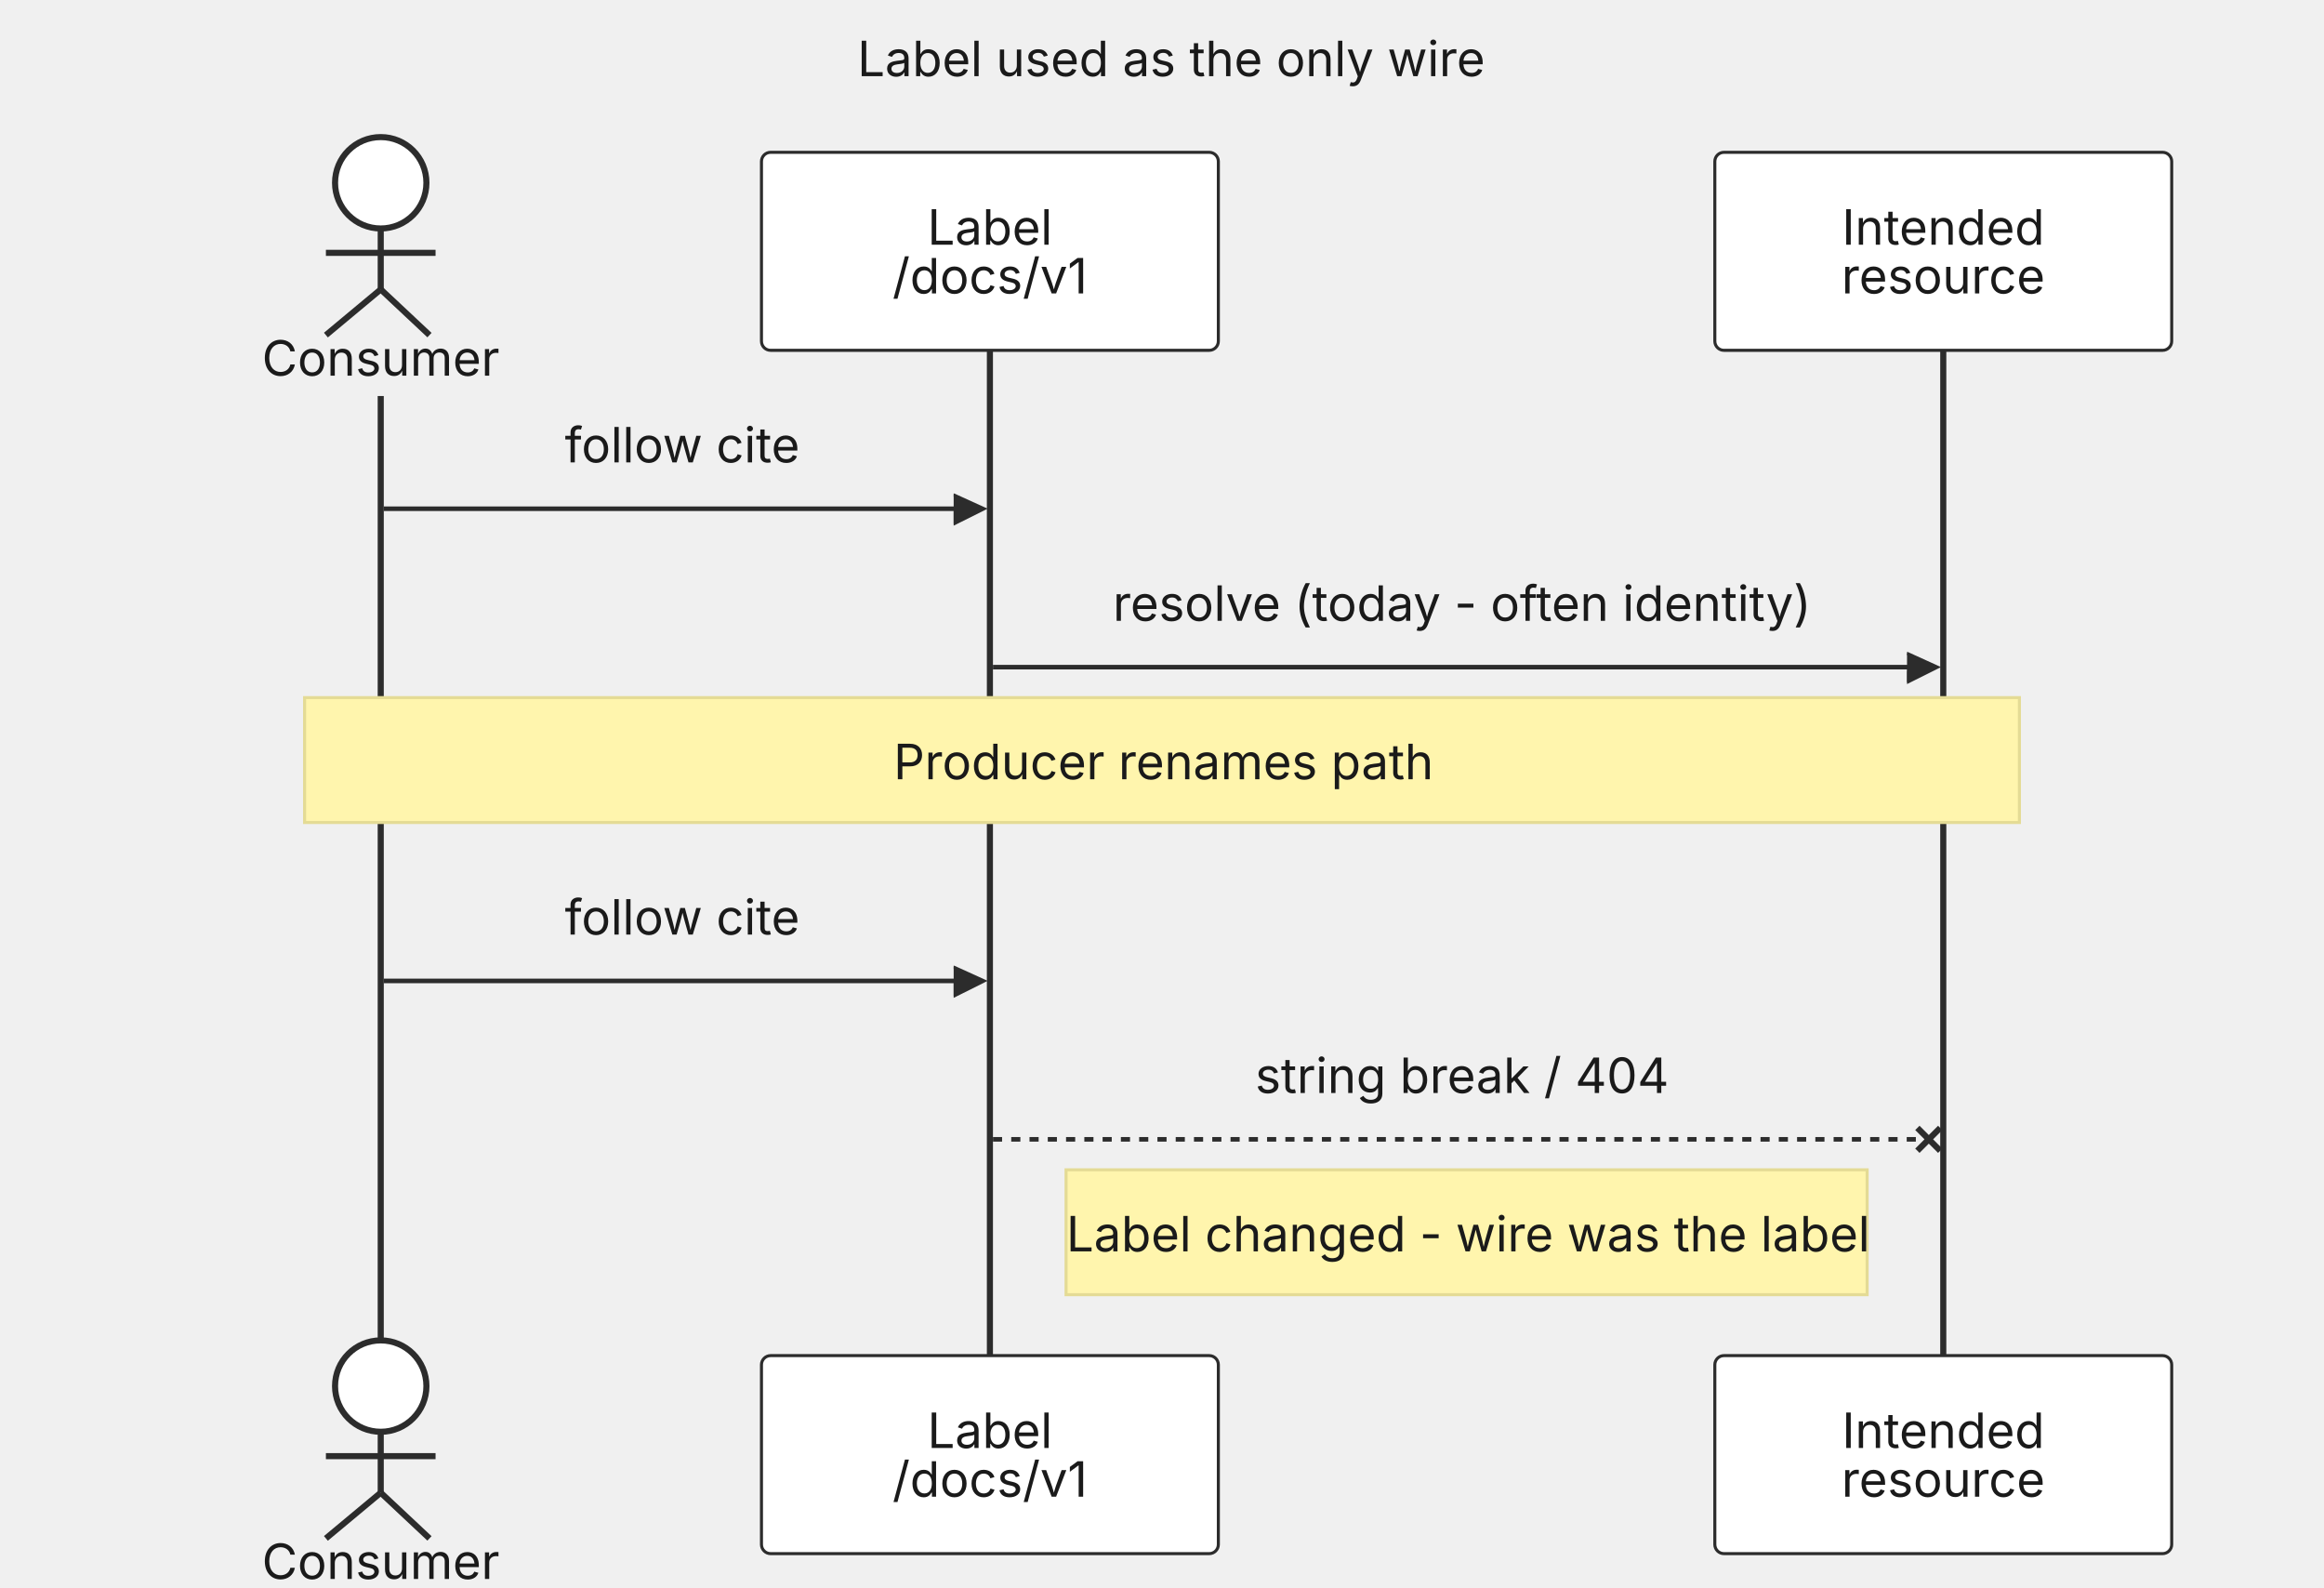
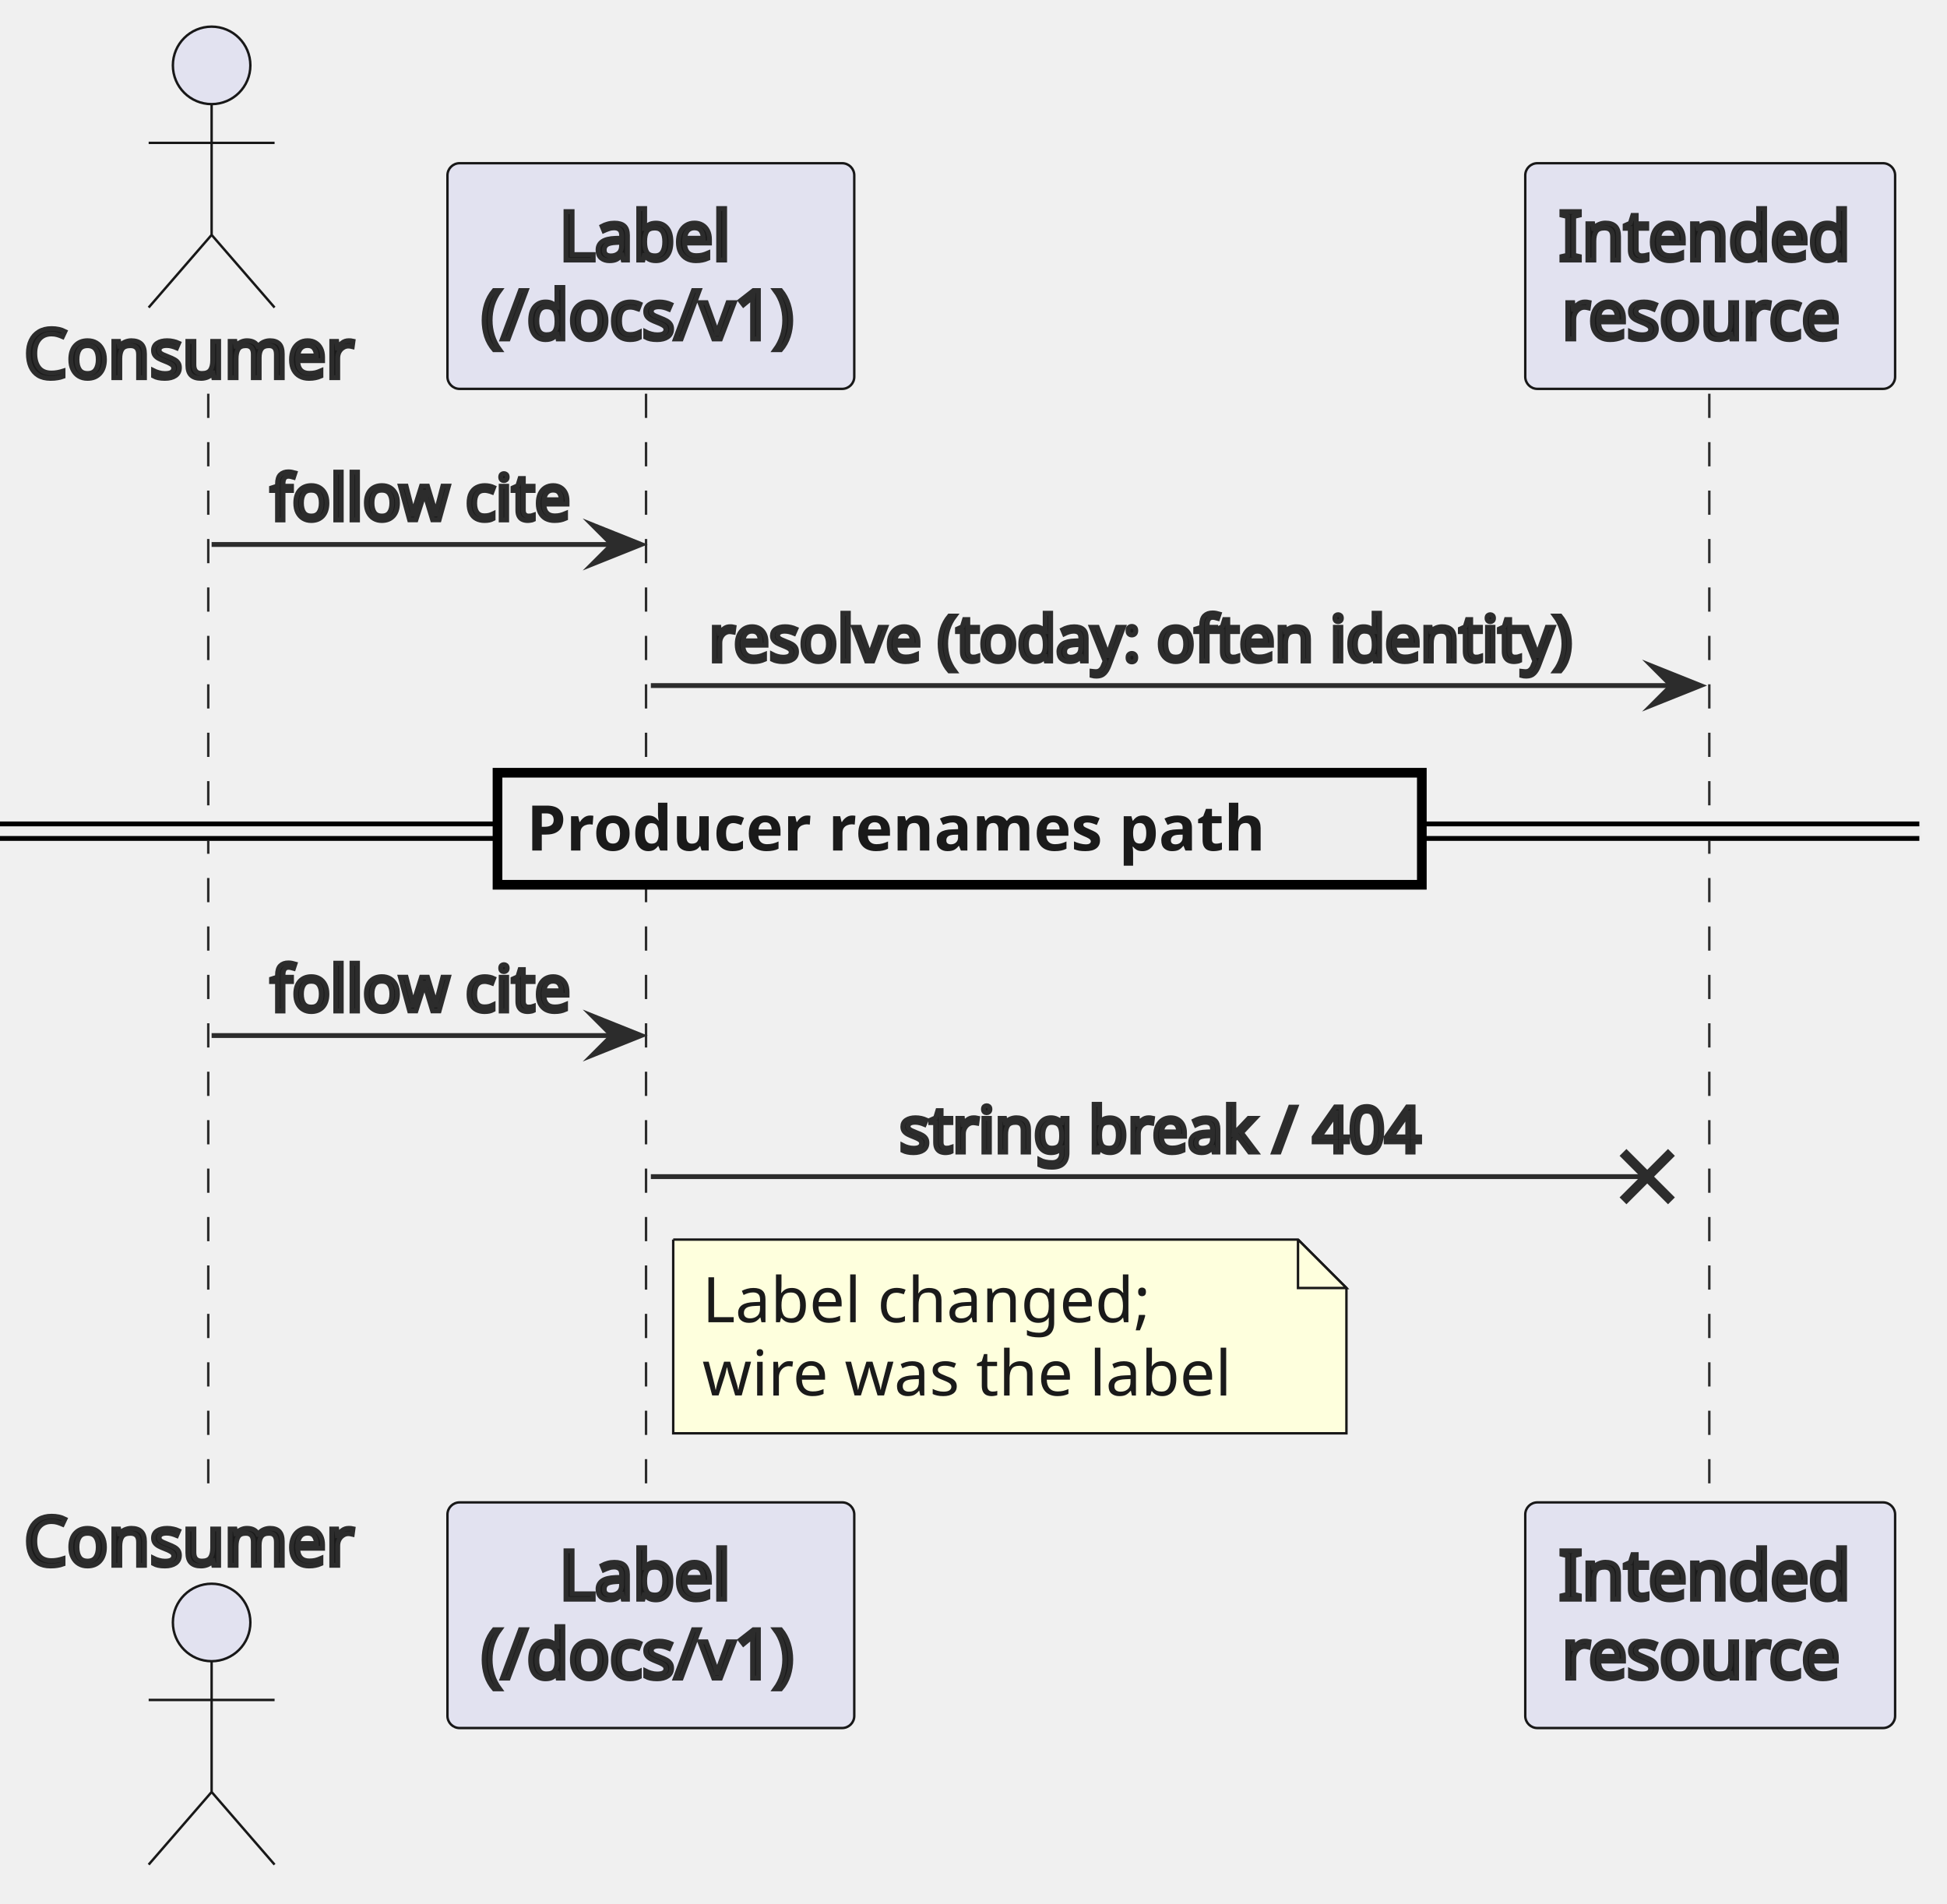
- <svg xmlns="http://www.w3.org/2000/svg" id="my-svg" width="100%" style="max-width: 763px; background-color: var(--themed-svg-diagram-color-canvas, #f3f1ec);" viewBox="-50 -50 763 521" role="img" aria-roledescription="sequence" aria-describedby="chart-desc-my-svg" aria-labelledby="chart-title-my-svg" class="themed-svg-root" preserveAspectRatio="xMidYMid meet">
+ <svg xmlns="http://www.w3.org/2000/svg" contentStyleType="text/css" data-diagram-type="SEQUENCE" preserveAspectRatio="xMidYMid meet" version="1.1" viewBox="0 0 402 393" width="100%" zoomAndPan="magnify" class="themed-svg-root" role="img">
+   <defs />
  <g>
-     <rect x="513" y="395" fill="#eaeaea" stroke="#666" width="150" height="65" name="Thing" rx="3" ry="3" class="actor actor-bottom" />
-     <text x="588" y="427.5" dominant-baseline="central" alignment-baseline="central" class="actor actor-box" style="text-anchor: middle; font-size: 16px; font-weight: 400; font-family: system-ui, -apple-system, BlinkMacSystemFont, &quot;Segoe UI&quot;, sans-serif;">
-       <tspan x="588" dy="-8">Intended</tspan>
-     </text>
-     <text x="588" y="427.5" dominant-baseline="central" alignment-baseline="central" class="actor actor-box" style="text-anchor: middle; font-size: 16px; font-weight: 400; font-family: system-ui, -apple-system, BlinkMacSystemFont, &quot;Segoe UI&quot;, sans-serif;">
-       <tspan x="588" dy="8">resource</tspan>
-     </text>
+     <g class="participant-lifeline" data-entity-uid="part1" data-qualified-name="Consumer" data-source-line="6" id="part1-lifeline">
+       <g>
+         <rect fill="#000000" fill-opacity="0" height="229.93" width="8" x="39.694" y="81.297" />
+         <line style="stroke:var(--themed-svg-diagram-color-edge, #2c2c2c); stroke-width:0.5; stroke-dasharray:5,5;" x1="43" x2="43" y1="81.297" y2="311.227" />
+       </g>
+     </g>
+     <g class="participant-lifeline" data-entity-uid="part2" data-qualified-name="Label" data-source-line="7" id="part2-lifeline">
+       <g>
+         <rect fill="#000000" fill-opacity="0" height="229.93" width="8" x="130.384" y="81.297" />
+         <line style="stroke:var(--themed-svg-diagram-color-edge, #2c2c2c); stroke-width:0.5; stroke-dasharray:5,5;" x1="133.388" x2="133.388" y1="81.297" y2="311.227" />
+       </g>
+     </g>
+     <g class="participant-lifeline" data-entity-uid="part3" data-qualified-name="Thing" data-source-line="8" id="part3-lifeline">
+       <g>
+         <rect fill="#000000" fill-opacity="0" height="229.93" width="8" x="349.105" y="81.297" />
+         <line style="stroke:var(--themed-svg-diagram-color-edge, #2c2c2c); stroke-width:0.5; stroke-dasharray:5,5;" x1="352.923" x2="352.923" y1="81.297" y2="311.227" />
+       </g>
+     </g>
+     <g class="participant participant-head" data-entity-uid="part1" data-qualified-name="Consumer" data-source-line="6" id="part1-head">
+       <text fill="#000000" font-family="Segoe UI" font-size="14" lengthAdjust="spacing" textLength="71.388" x="5" y="77.995">Consumer</text>
+       <ellipse cx="43.694" cy="13.5" fill="#E2E2F0" rx="8" ry="8" style="stroke:#181818;stroke-width:0.5;" />
+       <path d="M43.694,21.5 L43.694,48.5 M30.694,29.5 L56.694,29.5 M43.694,48.5 L30.694,63.5 M43.694,48.5 L56.694,63.5" fill="none" style="stroke:#181818;stroke-width:0.5;" />
+     </g>
+     <g class="participant participant-tail" data-entity-uid="part1" data-qualified-name="Consumer" data-source-line="6" id="part1-tail">
+       <text fill="#000000" font-family="Segoe UI" font-size="14" lengthAdjust="spacing" textLength="71.388" x="5" y="323.222">Consumer</text>
+       <ellipse cx="43.694" cy="335.023" fill="#E2E2F0" rx="8" ry="8" style="stroke:#181818;stroke-width:0.5;" />
+       <path d="M43.694,343.023 L43.694,370.023 M30.694,351.023 L56.694,351.023 M43.694,370.023 L30.694,385.023 M43.694,370.023 L56.694,385.023" fill="none" style="stroke:#181818;stroke-width:0.5;" />
+     </g>
+     <g class="participant participant-head" data-entity-uid="part2" data-qualified-name="Label" data-source-line="7" id="part2-head">
+       <rect fill="#E2E2F0" height="46.594" rx="2.5" ry="2.5" style="stroke:#181818;stroke-width:0.5;" width="83.993" x="92.388" y="33.703" />
+       <text fill="#000000" font-family="Segoe UI" font-size="14" lengthAdjust="spacing" textLength="37.769" x="115.5" y="53.698">Label</text>
+       <text fill="#000000" font-family="Segoe UI" font-size="14" lengthAdjust="spacing" textLength="69.993" x="99.388" y="69.995">(/docs/v1)</text>
+     </g>
+     <g class="participant participant-tail" data-entity-uid="part2" data-qualified-name="Label" data-source-line="7" id="part2-tail">
+       <rect fill="#E2E2F0" height="46.594" rx="2.5" ry="2.5" style="stroke:#181818;stroke-width:0.5;" width="83.993" x="92.388" y="310.227" />
+       <text fill="#000000" font-family="Segoe UI" font-size="14" lengthAdjust="spacing" textLength="37.769" x="115.5" y="330.222">Label</text>
+       <text fill="#000000" font-family="Segoe UI" font-size="14" lengthAdjust="spacing" textLength="69.993" x="99.388" y="346.519">(/docs/v1)</text>
+     </g>
+     <g class="participant participant-head" data-entity-uid="part3" data-qualified-name="Thing" data-source-line="8" id="part3-head">
+       <rect fill="#E2E2F0" height="46.594" rx="2.5" ry="2.5" style="stroke:#181818;stroke-width:0.5;" width="76.364" x="314.923" y="33.703" />
+       <text fill="#000000" font-family="Segoe UI" font-size="14" lengthAdjust="spacing" textLength="62.364" x="321.923" y="53.698">Intended</text>
+       <text fill="#000000" font-family="Segoe UI" font-size="14" lengthAdjust="spacing" textLength="61.168" x="322.521" y="69.995">resource</text>
+     </g>
+     <g class="participant participant-tail" data-entity-uid="part3" data-qualified-name="Thing" data-source-line="8" id="part3-tail">
+       <rect fill="#E2E2F0" height="46.594" rx="2.5" ry="2.5" style="stroke:#181818;stroke-width:0.5;" width="76.364" x="314.923" y="310.227" />
+       <text fill="#000000" font-family="Segoe UI" font-size="14" lengthAdjust="spacing" textLength="62.364" x="321.923" y="330.222">Intended</text>
+       <text fill="#000000" font-family="Segoe UI" font-size="14" lengthAdjust="spacing" textLength="61.168" x="322.521" y="346.519">resource</text>
+     </g>
+     <g class="message" data-entity-1="part1" data-entity-2="part2" data-source-line="10" id="msg1">
+       <polygon fill="#2C2C2C" points="122.384,108.43,132.384,112.43,122.384,116.43,126.384,112.43" style="stroke:#2C2C2C;stroke-width:1;stroke-linejoin:miter;stroke-miterlimit:10;" />
+       <line style="stroke:#2C2C2C;stroke-width:1;" x1="43.694" x2="128.384" y1="112.43" y2="112.43" />
+       <text fill="#000000" font-family="Segoe UI" font-size="13" lengthAdjust="spacing" textLength="66.327" x="55.876" y="107.364">follow cite</text>
+     </g>
+     <g class="message" data-entity-1="part2" data-entity-2="part3" data-source-line="11" id="msg2">
+       <polygon fill="#2C2C2C" points="341.105,137.562,351.105,141.562,341.105,145.562,345.105,141.562" style="stroke:#2C2C2C;stroke-width:1;stroke-linejoin:miter;stroke-miterlimit:10;" />
+       <line style="stroke:#2C2C2C;stroke-width:1;" x1="134.384" x2="347.105" y1="141.562" y2="141.562" />
+       <text fill="#000000" font-family="Segoe UI" font-size="13" lengthAdjust="spacing" textLength="194.721" x="146.384" y="136.497">resolve (today: often identity)</text>
+     </g>
+     <rect fill="#EEEEEE" height="3" style="stroke:#EEEEEE;stroke-width:1;" width="396.287" x="0" y="170.129" />
+     <line style="stroke:#000000;stroke-width:1;" x1="0" x2="396.287" y1="170.129" y2="170.129" />
+     <line style="stroke:#000000;stroke-width:1;" x1="0" x2="396.287" y1="173.129" y2="173.129" />
+     <rect fill="#EEEEEE" height="23.133" style="stroke:#000000;stroke-width:2;" width="190.846" x="102.721" y="159.562" />
+     <text fill="#000000" font-family="Segoe UI" font-size="13" font-weight="700" lengthAdjust="spacing" textLength="172.32" x="108.721" y="175.629">Producer renames path</text>
+     <g class="message" data-entity-1="part1" data-entity-2="part2" data-source-line="13" id="msg3">
+       <polygon fill="#2C2C2C" points="122.384,209.828,132.384,213.828,122.384,217.828,126.384,213.828" style="stroke:#2C2C2C;stroke-width:1;stroke-linejoin:miter;stroke-miterlimit:10;" />
+       <line style="stroke:#2C2C2C;stroke-width:1;" x1="43.694" x2="128.384" y1="213.828" y2="213.828" />
+       <text fill="#000000" font-family="Segoe UI" font-size="13" lengthAdjust="spacing" textLength="66.327" x="55.876" y="208.762">follow cite</text>
+     </g>
+     <g class="message" data-entity-1="part2" data-entity-2="part3" data-source-line="14" id="msg4">
+       <line style="stroke:#2C2C2C;stroke-width:2;" x1="335.105" x2="345.105" y1="237.961" y2="247.961" />
+       <line style="stroke:#2C2C2C;stroke-width:2;" x1="335.105" x2="345.105" y1="247.961" y2="237.961" />
+       <line style="stroke:#2C2C2C;stroke-width:1;" x1="134.384" x2="340.105" y1="242.961" y2="242.961" />
+       <text fill="#000000" font-family="Segoe UI" font-size="13" lengthAdjust="spacing" textLength="115.997" x="185.746" y="237.895">string break / 404</text>
+     </g>
+     <path d="M139,255.961 L139,295.961 L278,295.961 L278,265.961 L268,255.961 L139,255.961" fill="#FEFFDD" style="stroke:#181818;stroke-width:0.5;" />
+     <path d="M268,255.961 L268,265.961 L278,265.961 L268,255.961" fill="#FEFFDD" style="stroke:#181818;stroke-width:0.5;" />
+     <text fill="#000000" font-family="Segoe UI" font-size="13" lengthAdjust="spacing" textLength="99.677" x="145" y="273.028">Label changed;</text>
+     <text fill="#000000" font-family="Segoe UI" font-size="13" lengthAdjust="spacing" textLength="118.13" x="145" y="288.161">wire was the label</text>
  </g>
-   <g>
-     <rect x="200" y="395" fill="#eaeaea" stroke="#666" width="150" height="65" name="Label" rx="3" ry="3" class="actor actor-bottom" />
-     <text x="275" y="427.5" dominant-baseline="central" alignment-baseline="central" class="actor actor-box" style="text-anchor: middle; font-size: 16px; font-weight: 400; font-family: system-ui, -apple-system, BlinkMacSystemFont, &quot;Segoe UI&quot;, sans-serif;">
-       <tspan x="275" dy="-8">Label</tspan>
-     </text>
-     <text x="275" y="427.5" dominant-baseline="central" alignment-baseline="central" class="actor actor-box" style="text-anchor: middle; font-size: 16px; font-weight: 400; font-family: system-ui, -apple-system, BlinkMacSystemFont, &quot;Segoe UI&quot;, sans-serif;">
-       <tspan x="275" dy="8">/docs/v1</tspan>
-     </text>
-   </g>
-   <g />
-   <g>
-     <line id="actor2" x1="588" y1="65" x2="588" y2="395" class="actor-line 200" stroke-width="0.5px" stroke="#999" name="Thing" data-et="life-line" data-id="Thing" />
-     <g id="root-2" data-et="participant" data-type="participant" data-id="Thing">
-       <rect x="513" y="0" fill="#eaeaea" stroke="#666" width="150" height="65" name="Thing" rx="3" ry="3" class="actor actor-top" />
-       <text x="588" y="32.5" dominant-baseline="central" alignment-baseline="central" class="actor actor-box" style="text-anchor: middle; font-size: 16px; font-weight: 400; font-family: system-ui, -apple-system, BlinkMacSystemFont, &quot;Segoe UI&quot;, sans-serif;">
-         <tspan x="588" dy="-8">Intended</tspan>
-       </text>
-       <text x="588" y="32.5" dominant-baseline="central" alignment-baseline="central" class="actor actor-box" style="text-anchor: middle; font-size: 16px; font-weight: 400; font-family: system-ui, -apple-system, BlinkMacSystemFont, &quot;Segoe UI&quot;, sans-serif;">
-         <tspan x="588" dy="8">resource</tspan>
-       </text>
-     </g>
-   </g>
-   <g>
-     <line id="actor1" x1="275" y1="65" x2="275" y2="395" class="actor-line 200" stroke-width="0.5px" stroke="#999" name="Label" data-et="life-line" data-id="Label" />
-     <g id="root-1" data-et="participant" data-type="participant" data-id="Label">
-       <rect x="200" y="0" fill="#eaeaea" stroke="#666" width="150" height="65" name="Label" rx="3" ry="3" class="actor actor-top" />
-       <text x="275" y="32.5" dominant-baseline="central" alignment-baseline="central" class="actor actor-box" style="text-anchor: middle; font-size: 16px; font-weight: 400; font-family: system-ui, -apple-system, BlinkMacSystemFont, &quot;Segoe UI&quot;, sans-serif;">
-         <tspan x="275" dy="-8">Label</tspan>
-       </text>
-       <text x="275" y="32.5" dominant-baseline="central" alignment-baseline="central" class="actor actor-box" style="text-anchor: middle; font-size: 16px; font-weight: 400; font-family: system-ui, -apple-system, BlinkMacSystemFont, &quot;Segoe UI&quot;, sans-serif;">
-         <tspan x="275" dy="8">/docs/v1</tspan>
-       </text>
-     </g>
-   </g>
-   <g>
-     <line id="actor0" x1="75" y1="80" x2="75" y2="395" class="actor-line 200" stroke-width="0.5px" stroke="#999" name="Consumer" data-et="life-line" data-id="Consumer" />
-   </g>
-   <style>#my-svg{font-family:system-ui,-apple-system,BlinkMacSystemFont,"Segoe UI",sans-serif;font-size:16px;fill:#1a1a1a;}@keyframes edge-animation-frame{from{stroke-dashoffset:0;}}@keyframes dash{to{stroke-dashoffset:0;}}#my-svg .edge-animation-slow{stroke-dasharray:9,5!important;stroke-dashoffset:900;animation:dash 50s linear infinite;stroke-linecap:round;}#my-svg .edge-animation-fast{stroke-dasharray:9,5!important;stroke-dashoffset:900;animation:dash 20s linear infinite;stroke-linecap:round;}#my-svg .error-icon{fill:#f7f3e8;}#my-svg .error-text{fill:#080c17;stroke:#080c17;}#my-svg .edge-thickness-normal{stroke-width:1px;}#my-svg .edge-thickness-thick{stroke-width:3.5px;}#my-svg .edge-pattern-solid{stroke-dasharray:0;}#my-svg .edge-thickness-invisible{stroke-width:0;fill:none;}#my-svg .edge-pattern-dashed{stroke-dasharray:3;}#my-svg .edge-pattern-dotted{stroke-dasharray:2;}#my-svg .marker{fill:#2c2c2c;stroke:#2c2c2c;}#my-svg .marker.cross{stroke:#2c2c2c;}#my-svg svg{font-family:system-ui,-apple-system,BlinkMacSystemFont,"Segoe UI",sans-serif;font-size:16px;}#my-svg p{margin:0;}#my-svg .actor{stroke-width:1;}#my-svg rect.actor.outer-path[data-look="neo"]{filter:drop-shadow( 1px 2px 2px rgba(185,185,185,1));}#my-svg rect.note[data-look="neo"]{stroke:hsl(52.683, 60%, 73.922%);fill:#fff5ad;filter:drop-shadow( 1px 2px 2px rgba(185,185,185,1));}#my-svg text.actor&gt;tspan{fill:#1a1a1a;stroke:none;}#my-svg .actor-line{}#my-svg .innerArc{stroke-width:1.5;stroke-dasharray:none;}#my-svg .messageLine0{stroke-width:1.5;stroke-dasharray:none;}#my-svg .messageLine1{stroke-width:1.5;stroke-dasharray:2,2;}#my-svg [id$="-arrowhead"] path{}#my-svg .sequenceNumber{fill:#d3d3d3;}#my-svg [id$="-sequencenumber"]{}#my-svg [id$="-crosshead"] path{}#my-svg .messageText{stroke:none;}#my-svg .labelBox{stroke:#2c2c2c;fill:#ffffff;filter:none;}#my-svg .labelText,#my-svg .labelText&gt;tspan{fill:#1a1a1a;stroke:none;}#my-svg .loopText,#my-svg .loopText&gt;tspan{fill:#1a1a1a;stroke:none;}#my-svg .sectionTitle,#my-svg .sectionTitle&gt;tspan{fill:#1a1a1a;stroke:none;}#my-svg .loopLine{stroke-width:2px;stroke-dasharray:2,2;stroke:#2c2c2c;fill:#2c2c2c;}#my-svg .note{stroke:hsl(52.683, 60%, 73.922%);fill:#fff5ad;}#my-svg .noteText,#my-svg .noteText&gt;tspan{stroke:none;font-weight:normal;}#my-svg .activation0{fill:#e8f0ea;stroke:hsl(135, 21.053%, 82.549%);}#my-svg .activation1{fill:#e8f0ea;stroke:hsl(135, 21.053%, 82.549%);}#my-svg .activation2{fill:#e8f0ea;stroke:hsl(135, 21.053%, 82.549%);}#my-svg .actorPopupMenu{position:absolute;}#my-svg .actorPopupMenuPanel{position:absolute;fill:#ffffff;box-shadow:0px 8px 16px 0px rgba(0,0,0,0.2);filter:drop-shadow(3px 5px 2px rgb(0 0 0 / 0.4));}#my-svg .actor-man circle,#my-svg line{fill:#ffffff;stroke-width:2px;}#my-svg g rect.rect{filter:drop-shadow( 1px 2px 2px rgba(185,185,185,1));stroke:#2c2c2c;}#my-svg .node .neo-node{stroke:#2c2c2c;}#my-svg [data-look="neo"].node rect,#my-svg [data-look="neo"].cluster rect,#my-svg [data-look="neo"].node polygon{stroke:url(#my-svg-gradient);filter:drop-shadow( 1px 2px 2px rgba(185,185,185,1));}#my-svg [data-look="neo"].swimlane.cluster rect{filter:none;}#my-svg [data-look="neo"].node path{stroke:url(#my-svg-gradient);stroke-width:1px;}#my-svg [data-look="neo"].node .outer-path{filter:drop-shadow( 1px 2px 2px rgba(185,185,185,1));}#my-svg [data-look="neo"].node .neo-line path{stroke:#2c2c2c;filter:none;}#my-svg [data-look="neo"].node circle{stroke:url(#my-svg-gradient);filter:drop-shadow( 1px 2px 2px rgba(185,185,185,1));}#my-svg [data-look="neo"].node circle .state-start{fill:#000000;}#my-svg [data-look="neo"].icon-shape .icon{fill:url(#my-svg-gradient);filter:drop-shadow( 1px 2px 2px rgba(185,185,185,1));}#my-svg [data-look="neo"].icon-shape .icon-neo path{stroke:url(#my-svg-gradient);filter:drop-shadow( 1px 2px 2px rgba(185,185,185,1));}#my-svg :root{--mermaid-font-family:system-ui,-apple-system,BlinkMacSystemFont,"Segoe UI",sans-serif;}</style>
-   <style id="themed-svg-bindings">.themed-svg-root{background-color:var(--themed-svg-diagram-color-canvas, #f3f1ec) !important}.themed-svg-root text{fill:var(--themed-svg-diagram-color-text-primary, #1a1a1a) !important}.themed-svg-root .actor{fill:var(--themed-svg-diagram-color-surface-primary, #ffffff) !important;stroke:var(--themed-svg-diagram-color-border-primary, #2c2c2c) !important}.themed-svg-root .actor{stroke:var(--themed-svg-diagram-color-border-primary, #2c2c2c) !important;fill:var(--themed-svg-diagram-color-surface-primary, #ffffff) !important}.themed-svg-root .actor-line{stroke:var(--themed-svg-diagram-color-edge, #2c2c2c) !important}.themed-svg-root .messageLine0{stroke:var(--themed-svg-diagram-color-edge, #2c2c2c) !important}.themed-svg-root .messageLine1{stroke:var(--themed-svg-diagram-color-edge, #2c2c2c) !important}.themed-svg-root .messageText{fill:var(--themed-svg-diagram-color-text-primary, #1a1a1a) !important}.themed-svg-root .labelBox{fill:var(--themed-svg-diagram-color-surface-secondary, #e8f0ea) !important;stroke:var(--themed-svg-diagram-color-border-primary, #2c2c2c) !important}.themed-svg-root .labelBox{stroke:var(--themed-svg-diagram-color-border-primary, #2c2c2c) !important;fill:var(--themed-svg-diagram-color-surface-secondary, #e8f0ea) !important}.themed-svg-root .labelText{fill:var(--themed-svg-diagram-color-text-primary, #1a1a1a) !important}.themed-svg-root .loopLine{stroke:var(--themed-svg-diagram-color-edge, #2c2c2c) !important}.themed-svg-root marker path{fill:var(--themed-svg-diagram-color-edge, #2c2c2c) !important;stroke:var(--themed-svg-diagram-color-edge, #2c2c2c) !important}.themed-svg-root marker path{stroke:var(--themed-svg-diagram-color-edge, #2c2c2c) !important;fill:var(--themed-svg-diagram-color-edge, #2c2c2c) !important}</style>
-   <g />
-   <defs>
-     <symbol id="my-svg-computer" width="24" height="24">
-       <path transform="scale(.5)" d="M2 2v13h20v-13h-20zm18 11h-16v-9h16v9zm-10.228 6l.466-1h3.524l.467 1h-4.457zm14.228 3h-24l2-6h2.104l-1.33 4h18.45l-1.297-4h2.073l2 6zm-5-10h-14v-7h14v7z" />
-     </symbol>
-   </defs>
-   <defs>
-     <symbol id="my-svg-database" fill-rule="evenodd" clip-rule="evenodd">
-       <path transform="scale(.5)" d="M12.258.001l.256.004.255.005.253.008.251.01.249.012.247.015.246.016.242.019.241.02.239.023.236.024.233.027.231.028.229.031.225.032.223.034.22.036.217.038.214.04.211.041.208.043.205.045.201.046.198.048.194.05.191.051.187.053.183.054.18.056.175.057.172.059.168.06.163.061.16.063.155.064.15.066.074.033.073.033.071.034.07.034.069.035.068.035.067.035.066.035.064.036.064.036.062.036.06.036.06.037.058.037.058.037.055.038.055.038.053.038.052.038.051.039.05.039.048.039.047.039.045.04.044.04.043.04.041.04.04.041.039.041.037.041.036.041.034.041.033.042.032.042.03.042.029.042.027.042.026.043.024.043.023.043.021.043.02.043.018.044.017.043.015.044.013.044.012.044.011.045.009.044.007.045.006.045.004.045.002.045.001.045v17l-.001.045-.002.045-.004.045-.006.045-.007.045-.009.044-.011.045-.012.044-.013.044-.015.044-.017.043-.018.044-.02.043-.021.043-.023.043-.024.043-.026.043-.027.042-.029.042-.03.042-.032.042-.033.042-.034.041-.036.041-.037.041-.039.041-.04.041-.041.04-.043.04-.044.04-.045.04-.047.039-.048.039-.05.039-.051.039-.052.038-.053.038-.055.038-.055.038-.058.037-.058.037-.06.037-.06.036-.062.036-.064.036-.064.036-.066.035-.067.035-.068.035-.069.035-.07.034-.071.034-.073.033-.074.033-.15.066-.155.064-.16.063-.163.061-.168.06-.172.059-.175.057-.18.056-.183.054-.187.053-.191.051-.194.05-.198.048-.201.046-.205.045-.208.043-.211.041-.214.04-.217.038-.22.036-.223.034-.225.032-.229.031-.231.028-.233.027-.236.024-.239.023-.241.02-.242.019-.246.016-.247.015-.249.012-.251.01-.253.008-.255.005-.256.004-.258.001-.258-.001-.256-.004-.255-.005-.253-.008-.251-.01-.249-.012-.247-.015-.245-.016-.243-.019-.241-.02-.238-.023-.236-.024-.234-.027-.231-.028-.228-.031-.226-.032-.223-.034-.22-.036-.217-.038-.214-.04-.211-.041-.208-.043-.204-.045-.201-.046-.198-.048-.195-.05-.19-.051-.187-.053-.184-.054-.179-.056-.176-.057-.172-.059-.167-.06-.164-.061-.159-.063-.155-.064-.151-.066-.074-.033-.072-.033-.072-.034-.07-.034-.069-.035-.068-.035-.067-.035-.066-.035-.064-.036-.063-.036-.062-.036-.061-.036-.06-.037-.058-.037-.057-.037-.056-.038-.055-.038-.053-.038-.052-.038-.051-.039-.049-.039-.049-.039-.046-.039-.046-.04-.044-.04-.043-.04-.041-.04-.04-.041-.039-.041-.037-.041-.036-.041-.034-.041-.033-.042-.032-.042-.03-.042-.029-.042-.027-.042-.026-.043-.024-.043-.023-.043-.021-.043-.02-.043-.018-.044-.017-.043-.015-.044-.013-.044-.012-.044-.011-.045-.009-.044-.007-.045-.006-.045-.004-.045-.002-.045-.001-.045v-17l.001-.045.002-.045.004-.045.006-.045.007-.045.009-.044.011-.045.012-.044.013-.044.015-.044.017-.043.018-.044.02-.043.021-.043.023-.043.024-.043.026-.043.027-.042.029-.042.03-.042.032-.042.033-.042.034-.041.036-.041.037-.041.039-.041.04-.041.041-.04.043-.04.044-.04.046-.04.046-.039.049-.039.049-.039.051-.039.052-.038.053-.038.055-.038.056-.038.057-.037.058-.037.06-.037.061-.036.062-.036.063-.036.064-.036.066-.035.067-.035.068-.035.069-.035.07-.034.072-.034.072-.033.074-.033.151-.066.155-.064.159-.063.164-.061.167-.06.172-.059.176-.057.179-.056.184-.054.187-.053.19-.051.195-.05.198-.048.201-.046.204-.045.208-.043.211-.041.214-.04.217-.038.22-.036.223-.034.226-.032.228-.031.231-.028.234-.027.236-.024.238-.023.241-.02.243-.019.245-.016.247-.015.249-.012.251-.01.253-.008.255-.005.256-.004.258-.001.258.001zm-9.258 20.499v.01l.001.021.003.021.004.022.005.021.006.022.007.022.009.023.01.022.011.023.012.023.013.023.015.023.016.024.017.023.018.024.019.024.021.024.022.025.023.024.024.025.052.049.056.05.061.051.066.051.07.051.075.051.079.052.084.052.088.052.092.052.097.052.102.051.105.052.11.052.114.051.119.051.123.051.127.05.131.05.135.05.139.048.144.049.147.047.152.047.155.047.16.045.163.045.167.043.171.043.176.041.178.041.183.039.187.039.19.037.194.035.197.035.202.033.204.031.209.03.212.029.216.027.219.025.222.024.226.021.23.02.233.018.236.016.24.015.243.012.246.01.249.008.253.005.256.004.259.001.26-.001.257-.004.254-.005.25-.008.247-.011.244-.012.241-.014.237-.016.233-.018.231-.021.226-.021.224-.024.22-.026.216-.027.212-.028.21-.031.205-.031.202-.034.198-.034.194-.036.191-.037.187-.039.183-.04.179-.04.175-.042.172-.043.168-.044.163-.045.16-.046.155-.046.152-.047.148-.048.143-.049.139-.049.136-.05.131-.05.126-.05.123-.051.118-.052.114-.051.11-.052.106-.052.101-.052.096-.052.092-.052.088-.053.083-.051.079-.052.074-.052.07-.051.065-.051.06-.051.056-.05.051-.05.023-.024.023-.025.021-.024.02-.024.019-.024.018-.024.017-.024.015-.023.014-.024.013-.023.012-.023.01-.023.01-.022.008-.022.006-.022.006-.022.004-.022.004-.021.001-.021.001-.021v-4.127l-.077.055-.08.053-.083.054-.085.053-.087.052-.09.052-.093.051-.095.05-.097.05-.1.049-.102.049-.105.048-.106.047-.109.047-.111.046-.114.045-.115.045-.118.044-.12.043-.122.042-.124.042-.126.041-.128.04-.13.04-.132.038-.134.038-.135.037-.138.037-.139.035-.142.035-.143.034-.144.033-.147.032-.148.031-.15.03-.151.03-.153.029-.154.027-.156.027-.158.026-.159.025-.161.024-.162.023-.163.022-.165.021-.166.02-.167.019-.169.018-.169.017-.171.016-.173.015-.173.014-.175.013-.175.012-.177.011-.178.01-.179.008-.179.008-.181.006-.182.005-.182.004-.184.003-.184.002h-.37l-.184-.002-.184-.003-.182-.004-.182-.005-.181-.006-.179-.008-.179-.008-.178-.01-.176-.011-.176-.012-.175-.013-.173-.014-.172-.015-.171-.016-.17-.017-.169-.018-.167-.019-.166-.02-.165-.021-.163-.022-.162-.023-.161-.024-.159-.025-.157-.026-.156-.027-.155-.027-.153-.029-.151-.03-.15-.03-.148-.031-.146-.032-.145-.033-.143-.034-.141-.035-.14-.035-.137-.037-.136-.037-.134-.038-.132-.038-.13-.04-.128-.04-.126-.041-.124-.042-.122-.042-.12-.044-.117-.043-.116-.045-.113-.045-.112-.046-.109-.047-.106-.047-.105-.048-.102-.049-.1-.049-.097-.05-.095-.05-.093-.052-.09-.051-.087-.052-.085-.053-.083-.054-.08-.054-.077-.054v4.127zm0-5.654v.011l.001.021.003.021.004.021.005.022.006.022.007.022.009.022.01.022.011.023.012.023.013.023.015.024.016.023.017.024.018.024.019.024.021.024.022.024.023.025.024.024.052.05.056.05.061.05.066.051.07.051.075.052.079.051.084.052.088.052.092.052.097.052.102.052.105.052.11.051.114.051.119.052.123.05.127.051.131.05.135.049.139.049.144.048.147.048.152.047.155.046.16.045.163.045.167.044.171.042.176.042.178.04.183.04.187.038.19.037.194.036.197.034.202.033.204.032.209.03.212.028.216.027.219.025.222.024.226.022.23.02.233.018.236.016.24.014.243.012.246.01.249.008.253.006.256.003.259.001.26-.001.257-.003.254-.006.25-.008.247-.01.244-.012.241-.015.237-.016.233-.018.231-.02.226-.022.224-.024.22-.025.216-.027.212-.029.21-.03.205-.032.202-.033.198-.035.194-.036.191-.037.187-.039.183-.039.179-.041.175-.042.172-.043.168-.044.163-.045.16-.045.155-.047.152-.047.148-.048.143-.048.139-.05.136-.049.131-.05.126-.051.123-.051.118-.051.114-.052.11-.052.106-.052.101-.052.096-.052.092-.052.088-.052.083-.052.079-.052.074-.051.07-.052.065-.051.06-.05.056-.051.051-.049.023-.025.023-.024.021-.025.02-.024.019-.024.018-.024.017-.024.015-.023.014-.023.013-.024.012-.022.01-.023.01-.023.008-.022.006-.022.006-.022.004-.021.004-.022.001-.021.001-.021v-4.139l-.077.054-.08.054-.083.054-.085.052-.087.053-.09.051-.093.051-.095.051-.097.05-.1.049-.102.049-.105.048-.106.047-.109.047-.111.046-.114.045-.115.044-.118.044-.12.044-.122.042-.124.042-.126.041-.128.04-.13.039-.132.039-.134.038-.135.037-.138.036-.139.036-.142.035-.143.033-.144.033-.147.033-.148.031-.15.03-.151.03-.153.028-.154.028-.156.027-.158.026-.159.025-.161.024-.162.023-.163.022-.165.021-.166.02-.167.019-.169.018-.169.017-.171.016-.173.015-.173.014-.175.013-.175.012-.177.011-.178.009-.179.009-.179.007-.181.007-.182.005-.182.004-.184.003-.184.002h-.37l-.184-.002-.184-.003-.182-.004-.182-.005-.181-.007-.179-.007-.179-.009-.178-.009-.176-.011-.176-.012-.175-.013-.173-.014-.172-.015-.171-.016-.17-.017-.169-.018-.167-.019-.166-.02-.165-.021-.163-.022-.162-.023-.161-.024-.159-.025-.157-.026-.156-.027-.155-.028-.153-.028-.151-.03-.15-.03-.148-.031-.146-.033-.145-.033-.143-.033-.141-.035-.14-.036-.137-.036-.136-.037-.134-.038-.132-.039-.13-.039-.128-.04-.126-.041-.124-.042-.122-.043-.12-.043-.117-.044-.116-.044-.113-.046-.112-.046-.109-.046-.106-.047-.105-.048-.102-.049-.1-.049-.097-.05-.095-.051-.093-.051-.09-.051-.087-.053-.085-.052-.083-.054-.08-.054-.077-.054v4.139zm0-5.666v.011l.001.02.003.022.004.021.005.022.006.021.007.022.009.023.01.022.011.023.012.023.013.023.015.023.016.024.017.024.018.023.019.024.021.025.022.024.023.024.024.025.052.05.056.05.061.05.066.051.07.051.075.052.079.051.084.052.088.052.092.052.097.052.102.052.105.051.11.052.114.051.119.051.123.051.127.05.131.05.135.05.139.049.144.048.147.048.152.047.155.046.16.045.163.045.167.043.171.043.176.042.178.04.183.04.187.038.19.037.194.036.197.034.202.033.204.032.209.03.212.028.216.027.219.025.222.024.226.021.23.02.233.018.236.017.24.014.243.012.246.01.249.008.253.006.256.003.259.001.26-.001.257-.003.254-.006.25-.008.247-.01.244-.013.241-.014.237-.016.233-.018.231-.02.226-.022.224-.024.22-.025.216-.027.212-.029.21-.03.205-.032.202-.033.198-.035.194-.036.191-.037.187-.039.183-.039.179-.041.175-.042.172-.043.168-.044.163-.045.16-.045.155-.047.152-.047.148-.048.143-.049.139-.049.136-.049.131-.051.126-.05.123-.051.118-.052.114-.051.11-.052.106-.052.101-.052.096-.052.092-.052.088-.052.083-.052.079-.052.074-.052.07-.051.065-.051.06-.051.056-.05.051-.049.023-.025.023-.025.021-.024.02-.024.019-.024.018-.024.017-.024.015-.023.014-.024.013-.023.012-.023.01-.022.01-.023.008-.022.006-.022.006-.022.004-.022.004-.021.001-.021.001-.021v-4.153l-.077.054-.08.054-.083.053-.085.053-.087.053-.09.051-.093.051-.095.051-.097.05-.1.049-.102.048-.105.048-.106.048-.109.046-.111.046-.114.046-.115.044-.118.044-.12.043-.122.043-.124.042-.126.041-.128.04-.13.039-.132.039-.134.038-.135.037-.138.036-.139.036-.142.034-.143.034-.144.033-.147.032-.148.032-.15.03-.151.03-.153.028-.154.028-.156.027-.158.026-.159.024-.161.024-.162.023-.163.023-.165.021-.166.02-.167.019-.169.018-.169.017-.171.016-.173.015-.173.014-.175.013-.175.012-.177.01-.178.01-.179.009-.179.007-.181.006-.182.006-.182.004-.184.003-.184.001-.185.001-.185-.001-.184-.001-.184-.003-.182-.004-.182-.006-.181-.006-.179-.007-.179-.009-.178-.01-.176-.01-.176-.012-.175-.013-.173-.014-.172-.015-.171-.016-.17-.017-.169-.018-.167-.019-.166-.02-.165-.021-.163-.023-.162-.023-.161-.024-.159-.024-.157-.026-.156-.027-.155-.028-.153-.028-.151-.03-.15-.03-.148-.032-.146-.032-.145-.033-.143-.034-.141-.034-.14-.036-.137-.036-.136-.037-.134-.038-.132-.039-.13-.039-.128-.041-.126-.041-.124-.041-.122-.043-.12-.043-.117-.044-.116-.044-.113-.046-.112-.046-.109-.046-.106-.048-.105-.048-.102-.048-.1-.05-.097-.049-.095-.051-.093-.051-.09-.052-.087-.052-.085-.053-.083-.053-.08-.054-.077-.054v4.153zm8.74-8.179l-.257.004-.254.005-.25.008-.247.011-.244.012-.241.014-.237.016-.233.018-.231.021-.226.022-.224.023-.22.026-.216.027-.212.028-.21.031-.205.032-.202.033-.198.034-.194.036-.191.038-.187.038-.183.04-.179.041-.175.042-.172.043-.168.043-.163.045-.16.046-.155.046-.152.048-.148.048-.143.048-.139.049-.136.05-.131.05-.126.051-.123.051-.118.051-.114.052-.11.052-.106.052-.101.052-.096.052-.092.052-.088.052-.083.052-.079.052-.074.051-.07.052-.065.051-.06.05-.056.05-.051.05-.023.025-.023.024-.021.024-.02.025-.019.024-.018.024-.017.023-.015.024-.014.023-.013.023-.012.023-.01.023-.01.022-.008.022-.006.023-.006.021-.004.022-.004.021-.001.021-.001.021.001.021.001.021.004.021.004.022.006.021.006.023.008.022.01.022.01.023.012.023.013.023.014.023.015.024.017.023.018.024.019.024.02.025.021.024.023.024.023.025.051.05.056.05.06.05.065.051.07.052.074.051.079.052.083.052.088.052.092.052.096.052.101.052.106.052.11.052.114.052.118.051.123.051.126.051.131.05.136.05.139.049.143.048.148.048.152.048.155.046.16.046.163.045.168.043.172.043.175.042.179.041.183.04.187.038.191.038.194.036.198.034.202.033.205.032.21.031.212.028.216.027.22.026.224.023.226.022.231.021.233.018.237.016.241.014.244.012.247.011.25.008.254.005.257.004.26.001.26-.001.257-.004.254-.005.25-.008.247-.011.244-.012.241-.014.237-.016.233-.018.231-.021.226-.022.224-.023.22-.026.216-.027.212-.028.21-.031.205-.032.202-.033.198-.034.194-.036.191-.038.187-.038.183-.04.179-.041.175-.042.172-.043.168-.043.163-.045.16-.046.155-.046.152-.048.148-.048.143-.048.139-.049.136-.05.131-.05.126-.051.123-.051.118-.051.114-.052.11-.052.106-.052.101-.052.096-.052.092-.052.088-.052.083-.052.079-.052.074-.051.07-.052.065-.051.06-.05.056-.05.051-.05.023-.025.023-.024.021-.024.02-.025.019-.024.018-.024.017-.023.015-.024.014-.023.013-.023.012-.023.01-.023.01-.022.008-.022.006-.023.006-.021.004-.022.004-.021.001-.021.001-.021-.001-.021-.001-.021-.004-.021-.004-.022-.006-.021-.006-.023-.008-.022-.01-.022-.01-.023-.012-.023-.013-.023-.014-.023-.015-.024-.017-.023-.018-.024-.019-.024-.02-.025-.021-.024-.023-.024-.023-.025-.051-.05-.056-.05-.06-.05-.065-.051-.07-.052-.074-.051-.079-.052-.083-.052-.088-.052-.092-.052-.096-.052-.101-.052-.106-.052-.11-.052-.114-.052-.118-.051-.123-.051-.126-.051-.131-.05-.136-.05-.139-.049-.143-.048-.148-.048-.152-.048-.155-.046-.16-.046-.163-.045-.168-.043-.172-.043-.175-.042-.179-.041-.183-.04-.187-.038-.191-.038-.194-.036-.198-.034-.202-.033-.205-.032-.21-.031-.212-.028-.216-.027-.22-.026-.224-.023-.226-.022-.231-.021-.233-.018-.237-.016-.241-.014-.244-.012-.247-.011-.25-.008-.254-.005-.257-.004-.26-.001-.26.001z" />
-     </symbol>
-   </defs>
-   <defs>
-     <symbol id="my-svg-clock" width="24" height="24">
-       <path transform="scale(.5)" d="M12 2c5.514 0 10 4.486 10 10s-4.486 10-10 10-10-4.486-10-10 4.486-10 10-10zm0-2c-6.627 0-12 5.373-12 12s5.373 12 12 12 12-5.373 12-12-5.373-12-12-12zm5.848 12.459c.202.038.202.333.001.372-1.907.361-6.045 1.111-6.547 1.111-.719 0-1.301-.582-1.301-1.301 0-.512.77-5.447 1.125-7.445.034-.192.312-.181.343.014l.985 6.238 5.394 1.011z" />
-     </symbol>
-   </defs>
-   <defs>
-     <marker id="my-svg-arrowhead" refX="7.9" refY="5" markerUnits="userSpaceOnUse" markerWidth="12" markerHeight="12" orient="auto-start-reverse">
-       <path d="M -1 0 L 10 5 L 0 10 z" />
-     </marker>
-   </defs>
-   <defs>
-     <marker id="my-svg-crosshead" markerWidth="15" markerHeight="8" orient="auto" refX="4" refY="4.5">
-       <path fill="none" stroke="#000000" stroke-width="1pt" d="M 1,2 L 6,7 M 6,2 L 1,7" style="stroke-dasharray: 0, 0;" />
-     </marker>
-   </defs>
-   <defs>
-     <marker id="my-svg-filled-head" refX="15.5" refY="7" markerWidth="20" markerHeight="28" orient="auto">
-       <path d="M 18,7 L9,13 L14,7 L9,1 Z" />
-     </marker>
-   </defs>
-   <defs>
-     <marker id="my-svg-sequencenumber" refX="15" refY="15" markerWidth="60" markerHeight="40" orient="auto">
-       <circle cx="15" cy="15" r="6" />
-     </marker>
-   </defs>
-   <defs>
-     <marker id="my-svg-solidTopArrowHead" refX="7.9" refY="7.25" markerUnits="userSpaceOnUse" markerWidth="12" markerHeight="12" orient="auto-start-reverse">
-       <path d="M 0 0 L 10 8 L 0 8 z" />
-     </marker>
-   </defs>
-   <defs>
-     <marker id="my-svg-solidBottomArrowHead" refX="7.9" refY="0.75" markerUnits="userSpaceOnUse" markerWidth="12" markerHeight="12" orient="auto-start-reverse">
-       <path d="M 0 0 L 10 0 L 0 8 z" />
-     </marker>
-   </defs>
-   <defs>
-     <marker id="my-svg-stickTopArrowHead" refX="7.5" refY="7" markerUnits="userSpaceOnUse" markerWidth="12" markerHeight="12" orient="auto-start-reverse">
-       <path d="M 0 0 L 7 7" stroke="black" stroke-width="1.5" fill="none" />
-     </marker>
-   </defs>
-   <defs>
-     <marker id="my-svg-stickBottomArrowHead" refX="7.5" refY="0" markerUnits="userSpaceOnUse" markerWidth="12" markerHeight="12" orient="auto-start-reverse">
-       <path d="M 0 7 L 7 0" stroke="black" stroke-width="1.5" fill="none" />
-     </marker>
-   </defs>
-   <g data-et="note" data-id="i2">
-     <rect x="50" y="179" fill="#EDF2AE" stroke="#666" width="563" height="41" class="note" />
-     <text x="332" y="184" text-anchor="middle" dominant-baseline="middle" alignment-baseline="middle" class="noteText" dy="1em" style="font-family: system-ui, -apple-system, BlinkMacSystemFont, &quot;Segoe UI&quot;, sans-serif; font-size: 16px; font-weight: 400;">
-       <tspan x="332">Producer renames path</tspan>
-     </text>
-   </g>
-   <g data-et="note" data-id="i5">
-     <rect x="300" y="334" fill="#EDF2AE" stroke="#666" width="263" height="41" class="note" />
-     <text x="432" y="339" text-anchor="middle" dominant-baseline="middle" alignment-baseline="middle" class="noteText" dy="1em" style="font-family: system-ui, -apple-system, BlinkMacSystemFont, &quot;Segoe UI&quot;, sans-serif; font-size: 16px; font-weight: 400;">
-       <tspan x="432">Label changed - wire was the label</tspan>
-     </text>
-   </g>
-   <g class="actor-man actor-top" name="Consumer" data-et="participant" data-type="actor" data-id="Consumer" style="stroke: rgb(44, 44, 44);">
-     <line id="actor-man-torso0" x1="75" y1="25" x2="75" y2="45" />
-     <line id="actor-man-arms0" x1="57" y1="33" x2="93" y2="33" />
-     <line x1="57" y1="60" x2="75" y2="45" />
-     <line x1="75" y1="45" x2="91" y2="60" />
-     <circle cx="75" cy="10" r="15" width="150" height="65" />
-     <text x="75" y="67.5" dominant-baseline="central" alignment-baseline="central" class="actor actor-man" style="text-anchor: middle; font-size: 16px; font-weight: 400; font-family: system-ui, -apple-system, BlinkMacSystemFont, &quot;Segoe UI&quot;, sans-serif;">
-       <tspan x="75" dy="0">Consumer</tspan>
-     </text>
-   </g>
-   <text x="174" y="80" text-anchor="middle" dominant-baseline="middle" alignment-baseline="middle" class="messageText" dy="1em" style="font-family: system-ui, -apple-system, BlinkMacSystemFont, &quot;Segoe UI&quot;, sans-serif; font-size: 16px; font-weight: 400;">follow cite</text>
-   <line x1="76" y1="117" x2="271" y2="117" class="messageLine0" data-et="message" data-id="i0" data-from="Consumer" data-to="Label" stroke-width="2" stroke="none" marker-end="url(#my-svg-arrowhead)" style="fill: none;" />
-   <text x="430" y="132" text-anchor="middle" dominant-baseline="middle" alignment-baseline="middle" class="messageText" dy="1em" style="font-family: system-ui, -apple-system, BlinkMacSystemFont, &quot;Segoe UI&quot;, sans-serif; font-size: 16px; font-weight: 400;">resolve (today - often identity)</text>
-   <line x1="276" y1="169" x2="584" y2="169" class="messageLine0" data-et="message" data-id="i1" data-from="Label" data-to="Thing" stroke-width="2" stroke="none" marker-end="url(#my-svg-arrowhead)" style="fill: none;" />
-   <text x="174" y="235" text-anchor="middle" dominant-baseline="middle" alignment-baseline="middle" class="messageText" dy="1em" style="font-family: system-ui, -apple-system, BlinkMacSystemFont, &quot;Segoe UI&quot;, sans-serif; font-size: 16px; font-weight: 400;">follow cite</text>
-   <line x1="76" y1="272" x2="271" y2="272" class="messageLine0" data-et="message" data-id="i3" data-from="Consumer" data-to="Label" stroke-width="2" stroke="none" marker-end="url(#my-svg-arrowhead)" style="fill: none;" />
-   <text x="430" y="287" text-anchor="middle" dominant-baseline="middle" alignment-baseline="middle" class="messageText" dy="1em" style="font-family: system-ui, -apple-system, BlinkMacSystemFont, &quot;Segoe UI&quot;, sans-serif; font-size: 16px; font-weight: 400;">string break / 404</text>
-   <line x1="276" y1="324" x2="584" y2="324" class="messageLine1" data-et="message" data-id="i4" data-from="Label" data-to="Thing" stroke-width="2" stroke="none" marker-end="url(#my-svg-crosshead)" style="stroke-dasharray: 3, 3; fill: none;" />
-   <g class="actor-man actor-bottom" name="Consumer" style="stroke: rgb(44, 44, 44);">
-     <line id="actor-man-torso2" x1="75" y1="420" x2="75" y2="440" />
-     <line id="actor-man-arms2" x1="57" y1="428" x2="93" y2="428" />
-     <line x1="57" y1="455" x2="75" y2="440" />
-     <line x1="75" y1="440" x2="91" y2="455" />
-     <circle cx="75" cy="405" r="15" width="150" height="65" />
-     <text x="75" y="462.5" dominant-baseline="central" alignment-baseline="central" class="actor actor-man" style="text-anchor: middle; font-size: 16px; font-weight: 400; font-family: system-ui, -apple-system, BlinkMacSystemFont, &quot;Segoe UI&quot;, sans-serif;">
-       <tspan x="75" dy="0">Consumer</tspan>
-     </text>
-   </g>
-   <text x="231.5" y="-25">Label used as the only wire</text>
+   <style id="themed-svg-bindings">.themed-svg-root{background-color:var(--themed-svg-diagram-color-canvas, #f3f1ec) !important}.themed-svg-root text{fill:var(--themed-svg-diagram-color-text-primary, #1a1a1a) !important}.themed-svg-root .participant{fill:var(--themed-svg-diagram-color-surface-primary, #ffffff) !important;stroke:var(--themed-svg-diagram-color-border-primary, #2c2c2c) !important}.themed-svg-root .participant{stroke:var(--themed-svg-diagram-color-border-primary, #2c2c2c) !important;fill:var(--themed-svg-diagram-color-surface-primary, #ffffff) !important}.themed-svg-root .participant-head{fill:var(--themed-svg-diagram-color-surface-primary, #ffffff) !important;stroke:var(--themed-svg-diagram-color-border-primary, #2c2c2c) !important}.themed-svg-root .participant-head{stroke:var(--themed-svg-diagram-color-border-primary, #2c2c2c) !important;fill:var(--themed-svg-diagram-color-surface-primary, #ffffff) !important}.themed-svg-root .participant-tail{fill:var(--themed-svg-diagram-color-surface-primary, #ffffff) !important;stroke:var(--themed-svg-diagram-color-border-primary, #2c2c2c) !important}.themed-svg-root .participant-tail{stroke:var(--themed-svg-diagram-color-border-primary, #2c2c2c) !important;fill:var(--themed-svg-diagram-color-surface-primary, #ffffff) !important}.themed-svg-root .participant-lifeline line{stroke:var(--themed-svg-diagram-color-edge, #2c2c2c) !important}.themed-svg-root .message{stroke:var(--themed-svg-diagram-color-edge, #2c2c2c) !important}.themed-svg-root .message path{fill:var(--themed-svg-diagram-color-edge, #2c2c2c) !important;stroke:var(--themed-svg-diagram-color-edge, #2c2c2c) !important}.themed-svg-root .message path{stroke:var(--themed-svg-diagram-color-edge, #2c2c2c) !important;fill:var(--themed-svg-diagram-color-edge, #2c2c2c) !important}.themed-svg-root .note{fill:var(--themed-svg-diagram-color-surface-secondary, #e8f0ea) !important;stroke:var(--themed-svg-diagram-color-border-primary, #2c2c2c) !important}.themed-svg-root .note{stroke:var(--themed-svg-diagram-color-border-primary, #2c2c2c) !important;fill:var(--themed-svg-diagram-color-surface-secondary, #e8f0ea) !important}.themed-svg-root marker path{fill:var(--themed-svg-diagram-color-edge, #2c2c2c) !important;stroke:var(--themed-svg-diagram-color-edge, #2c2c2c) !important}.themed-svg-root marker path{stroke:var(--themed-svg-diagram-color-edge, #2c2c2c) !important;fill:var(--themed-svg-diagram-color-edge, #2c2c2c) !important}</style>
</svg>
